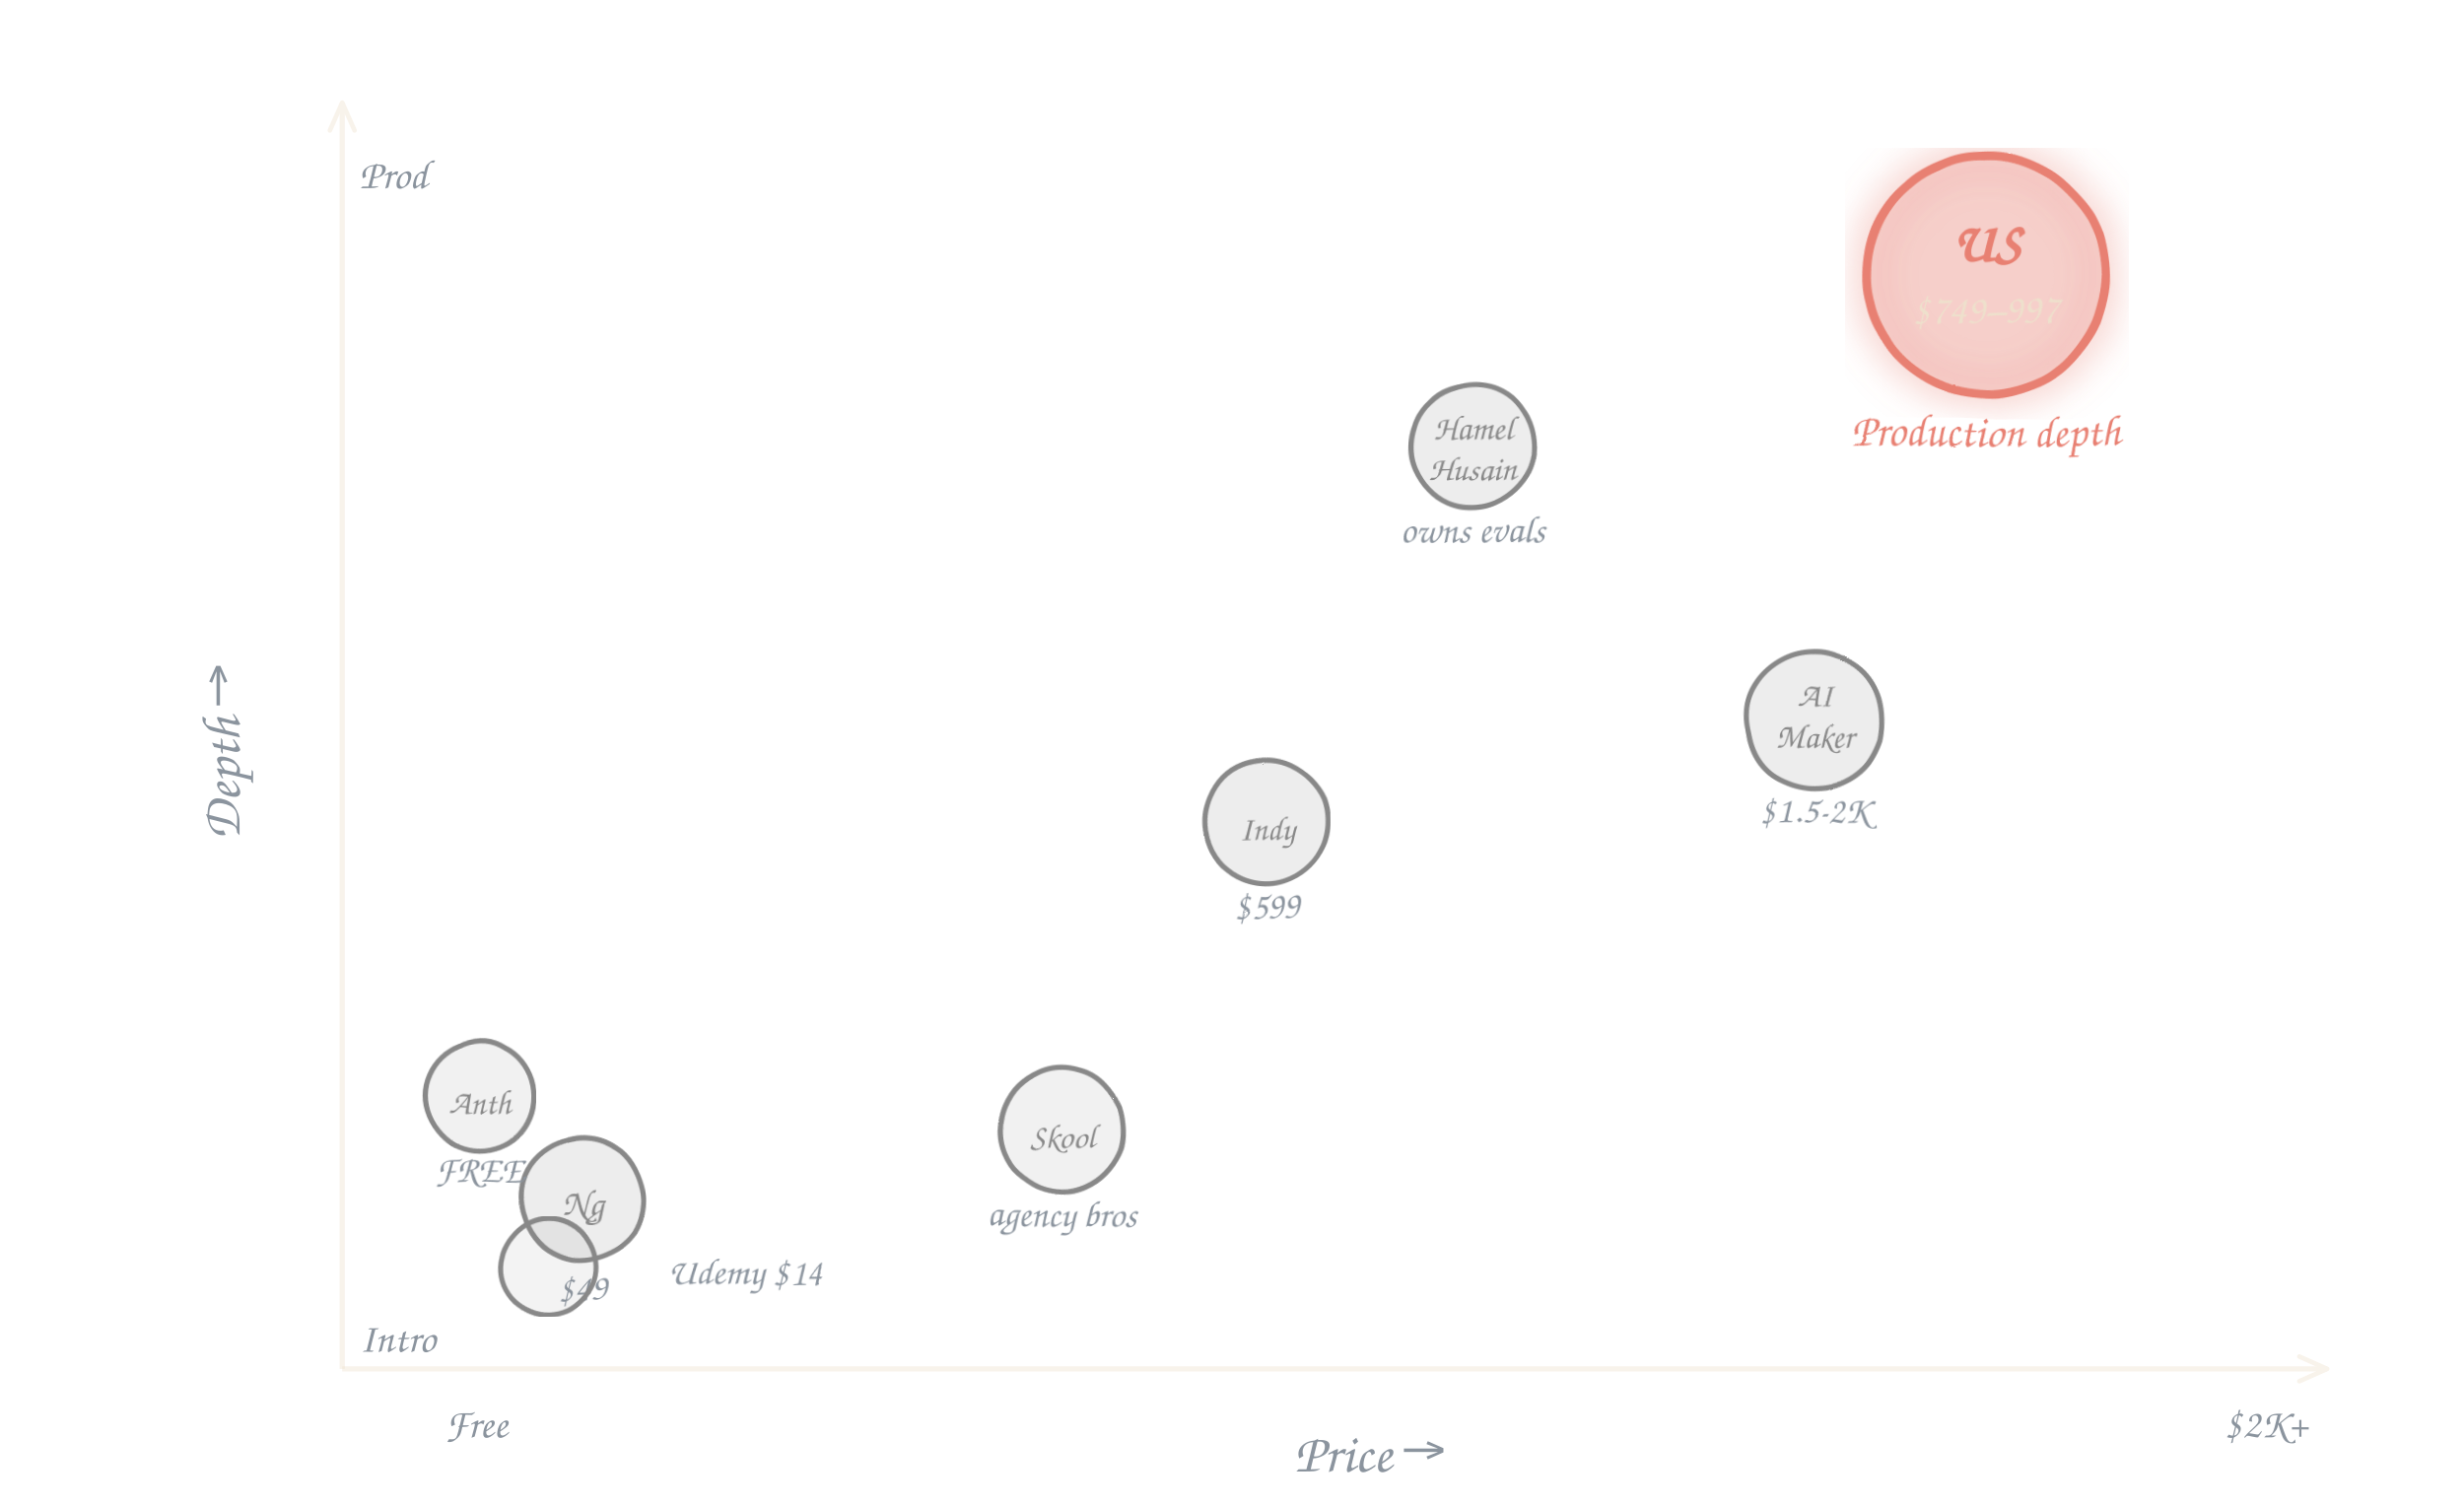
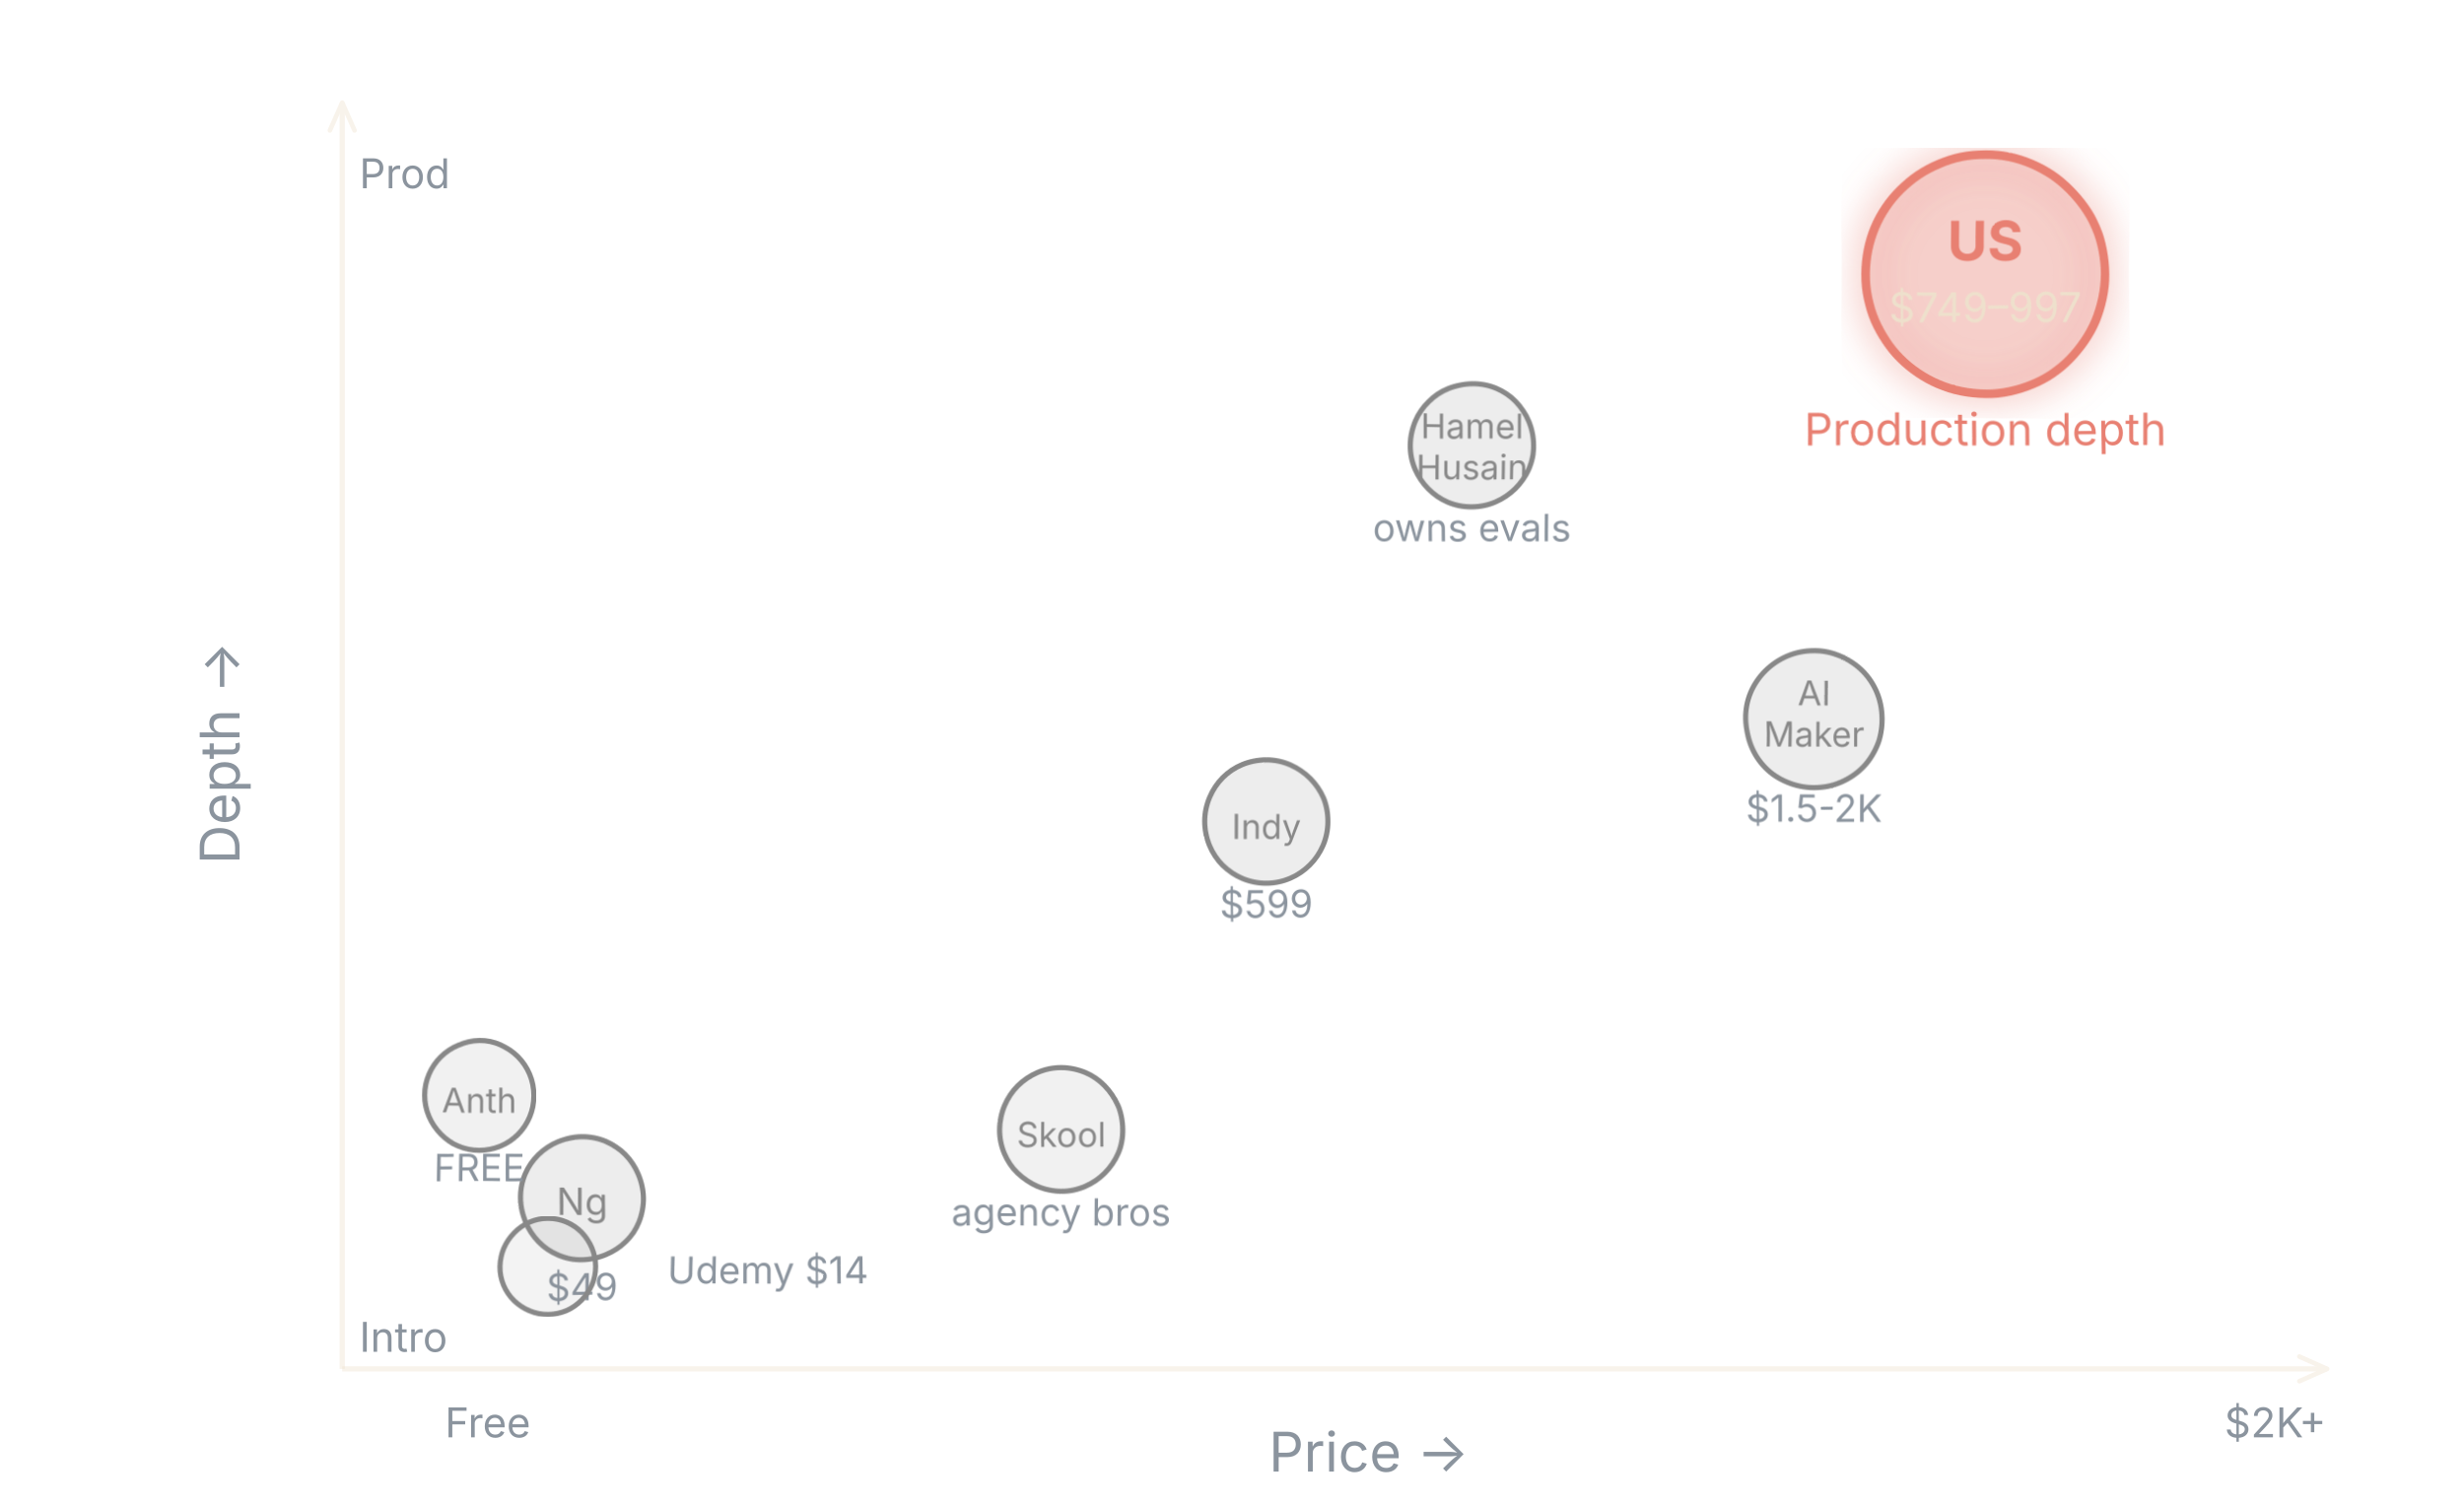
<svg xmlns="http://www.w3.org/2000/svg" viewBox="0 0 720 440" style="width:100%;max-width:720px;">
  <defs>
    <filter id="roughen-9" x="-2%" y="-2%" width="104%" height="104%">
      <feTurbulence type="turbulence" baseFrequency="0.03" numOctaves="2" result="noise" seed="9" />
-       <feDisplacementMap in="SourceGraphic" in2="noise" scale="1.2" xChannelSelector="R" yChannelSelector="G" />
+       <feDisplacementMap in="SourceGraphic" in2="noise" scale="0.4" xChannelSelector="R" yChannelSelector="G" />
    </filter>
    <filter id="glow-9">
      <feGaussianBlur stdDeviation="6" result="blur" />
      <feMerge>
        <feMergeNode in="blur" />
        <feMergeNode in="SourceGraphic" />
      </feMerge>
    </filter>
    <marker id="arrow-9" viewBox="0 0 12 10" refX="10" refY="5" markerWidth="8" markerHeight="6" orient="auto-start-reverse" fill="none" stroke="#eee0cc" stroke-width="1.5" stroke-linecap="round" stroke-linejoin="round">
      <path d="M 1,1 L 10,5 L 1,9" />
    </marker>
  </defs>
  <path d="M 100,400 L 680,400" stroke="#eee0cc" stroke-width="1.5" opacity="0.4" marker-end="url(#arrow-9)" />
  <path d="M 100,400 L 100,30" stroke="#eee0cc" stroke-width="1.5" opacity="0.4" marker-end="url(#arrow-9)" />
-   <text x="400" y="430" text-anchor="middle" font-family="'Caveat', cursive" font-size="16" fill="#8b949e">Price →</text>
-   <text x="70" y="220" text-anchor="middle" font-family="'Caveat', cursive" font-size="16" fill="#8b949e" transform="rotate(-90, 70, 220)">Depth →</text>
-   <text x="130" y="420" font-family="'Caveat', cursive" font-size="12" fill="#8b949e">Free</text>
-   <text x="650" y="420" font-family="'Caveat', cursive" font-size="12" fill="#8b949e">$2K+</text>
-   <text x="105" y="395" font-family="'Caveat', cursive" font-size="12" fill="#8b949e">Intro</text>
-   <text x="105" y="55" font-family="'Caveat', cursive" font-size="12" fill="#8b949e">Prod</text>
+   <text x="400" y="430" text-anchor="middle" font-family="'Inter', sans-serif" font-size="16" fill="#8b949e">Price →</text>
+   <text x="70" y="220" text-anchor="middle" font-family="'Inter', sans-serif" font-size="16" fill="#8b949e" transform="rotate(-90, 70, 220)">Depth →</text>
+   <text x="130" y="420" font-family="'Inter', sans-serif" font-size="12" fill="#8b949e">Free</text>
+   <text x="650" y="420" font-family="'Inter', sans-serif" font-size="12" fill="#8b949e">$2K+</text>
+   <text x="105" y="395" font-family="'Inter', sans-serif" font-size="12" fill="#8b949e">Intro</text>
+   <text x="105" y="55" font-family="'Inter', sans-serif" font-size="12" fill="#8b949e">Prod</text>
  <g filter="url(#roughen-9)">
    <circle cx="170" cy="350" r="18" fill="rgba(136,136,136,0.15)" stroke="#888888" stroke-width="1.5" />
-     <text x="170" y="355" text-anchor="middle" font-family="'Caveat', cursive" font-size="11" fill="#888888">Ng</text>
-     <text x="170" y="380" text-anchor="middle" font-family="'Caveat', cursive" font-size="11" fill="#8b949e">$49</text>
+     <text x="170" y="355" text-anchor="middle" font-family="'Inter', sans-serif" font-size="11" fill="#888888">Ng</text>
+     <text x="170" y="380" text-anchor="middle" font-family="'Inter', sans-serif" font-size="11" fill="#8b949e">$49</text>
  </g>
  <g filter="url(#roughen-9)">
    <circle cx="140" cy="320" r="16" fill="rgba(136,136,136,0.12)" stroke="#888888" stroke-width="1.5" />
-     <text x="140" y="325" text-anchor="middle" font-family="'Caveat', cursive" font-size="10" fill="#888888">Anth</text>
-     <text x="140" y="345" text-anchor="middle" font-family="'Caveat', cursive" font-size="11" fill="#8b949e">FREE</text>
+     <text x="140" y="325" text-anchor="middle" font-family="'Inter', sans-serif" font-size="10" fill="#888888">Anth</text>
+     <text x="140" y="345" text-anchor="middle" font-family="'Inter', sans-serif" font-size="11" fill="#8b949e">FREE</text>
  </g>
  <g filter="url(#roughen-9)">
    <circle cx="160" cy="370" r="14" fill="rgba(136,136,136,0.10)" stroke="#888888" stroke-width="1.5" />
-     <text x="195" y="375" font-family="'Caveat', cursive" font-size="11" fill="#8b949e">Udemy $14</text>
+     <text x="195" y="375" font-family="'Inter', sans-serif" font-size="11" fill="#8b949e">Udemy $14</text>
  </g>
  <g filter="url(#roughen-9)">
    <circle cx="310" cy="330" r="18" fill="rgba(136,136,136,0.12)" stroke="#888888" stroke-width="1.5" />
-     <text x="310" y="335" text-anchor="middle" font-family="'Caveat', cursive" font-size="10" fill="#888888">Skool</text>
-     <text x="310" y="358" text-anchor="middle" font-family="'Caveat', cursive" font-size="11" fill="#8b949e">agency bros</text>
+     <text x="310" y="335" text-anchor="middle" font-family="'Inter', sans-serif" font-size="10" fill="#888888">Skool</text>
+     <text x="310" y="358" text-anchor="middle" font-family="'Inter', sans-serif" font-size="11" fill="#8b949e">agency bros</text>
  </g>
  <g filter="url(#roughen-9)">
    <circle cx="370" cy="240" r="18" fill="rgba(136,136,136,0.15)" stroke="#888888" stroke-width="1.5" />
-     <text x="370" y="245" text-anchor="middle" font-family="'Caveat', cursive" font-size="10" fill="#888888">Indy</text>
-     <text x="370" y="268" text-anchor="middle" font-family="'Caveat', cursive" font-size="11" fill="#8b949e">$599</text>
+     <text x="370" y="245" text-anchor="middle" font-family="'Inter', sans-serif" font-size="10" fill="#888888">Indy</text>
+     <text x="370" y="268" text-anchor="middle" font-family="'Inter', sans-serif" font-size="11" fill="#8b949e">$599</text>
  </g>
  <g filter="url(#roughen-9)">
    <circle cx="530" cy="210" r="20" fill="rgba(136,136,136,0.15)" stroke="#888888" stroke-width="1.5" />
-     <text x="530" y="206" text-anchor="middle" font-family="'Caveat', cursive" font-size="10" fill="#888888">AI</text>
-     <text x="530" y="218" text-anchor="middle" font-family="'Caveat', cursive" font-size="10" fill="#888888">Maker</text>
-     <text x="530" y="240" text-anchor="middle" font-family="'Caveat', cursive" font-size="11" fill="#8b949e">$1.5-2K</text>
+     <text x="530" y="206" text-anchor="middle" font-family="'Inter', sans-serif" font-size="10" fill="#888888">AI</text>
+     <text x="530" y="218" text-anchor="middle" font-family="'Inter', sans-serif" font-size="10" fill="#888888">Maker</text>
+     <text x="530" y="240" text-anchor="middle" font-family="'Inter', sans-serif" font-size="11" fill="#8b949e">$1.5-2K</text>
  </g>
  <g filter="url(#roughen-9)">
    <circle cx="430" cy="130" r="18" fill="rgba(136,136,136,0.15)" stroke="#888888" stroke-width="1.5" />
-     <text x="430" y="128" text-anchor="middle" font-family="'Caveat', cursive" font-size="10" fill="#888888">Hamel</text>
-     <text x="430" y="140" text-anchor="middle" font-family="'Caveat', cursive" font-size="10" fill="#888888">Husain</text>
-     <text x="430" y="158" text-anchor="middle" font-family="'Caveat', cursive" font-size="11" fill="#8b949e">owns evals</text>
+     <text x="430" y="128" text-anchor="middle" font-family="'Inter', sans-serif" font-size="10" fill="#888888">Hamel</text>
+     <text x="430" y="140" text-anchor="middle" font-family="'Inter', sans-serif" font-size="10" fill="#888888">Husain</text>
+     <text x="430" y="158" text-anchor="middle" font-family="'Inter', sans-serif" font-size="11" fill="#8b949e">owns evals</text>
  </g>
  <g filter="url(#roughen-9)">
    <g filter="url(#glow-9)">
      <circle cx="580" cy="80" r="35" fill="rgba(232,128,114,0.20)" stroke="#e88072" stroke-width="2.5" />
    </g>
-     <text x="580" y="76" text-anchor="middle" font-family="'Caveat', cursive" font-size="16" fill="#e88072" font-weight="700">US</text>
-     <text x="580" y="94" text-anchor="middle" font-family="'Caveat', cursive" font-size="12" fill="#eee0cc">$749–997</text>
-     <text x="580" y="130" text-anchor="middle" font-family="'Caveat', cursive" font-size="13" fill="#e88072">Production depth</text>
+     <text x="580" y="76" text-anchor="middle" font-family="'Inter', sans-serif" font-size="16" fill="#e88072" font-weight="700">US</text>
+     <text x="580" y="94" text-anchor="middle" font-family="'Inter', sans-serif" font-size="12" fill="#eee0cc">$749–997</text>
+     <text x="580" y="130" text-anchor="middle" font-family="'Inter', sans-serif" font-size="13" fill="#e88072">Production depth</text>
  </g>
</svg>
